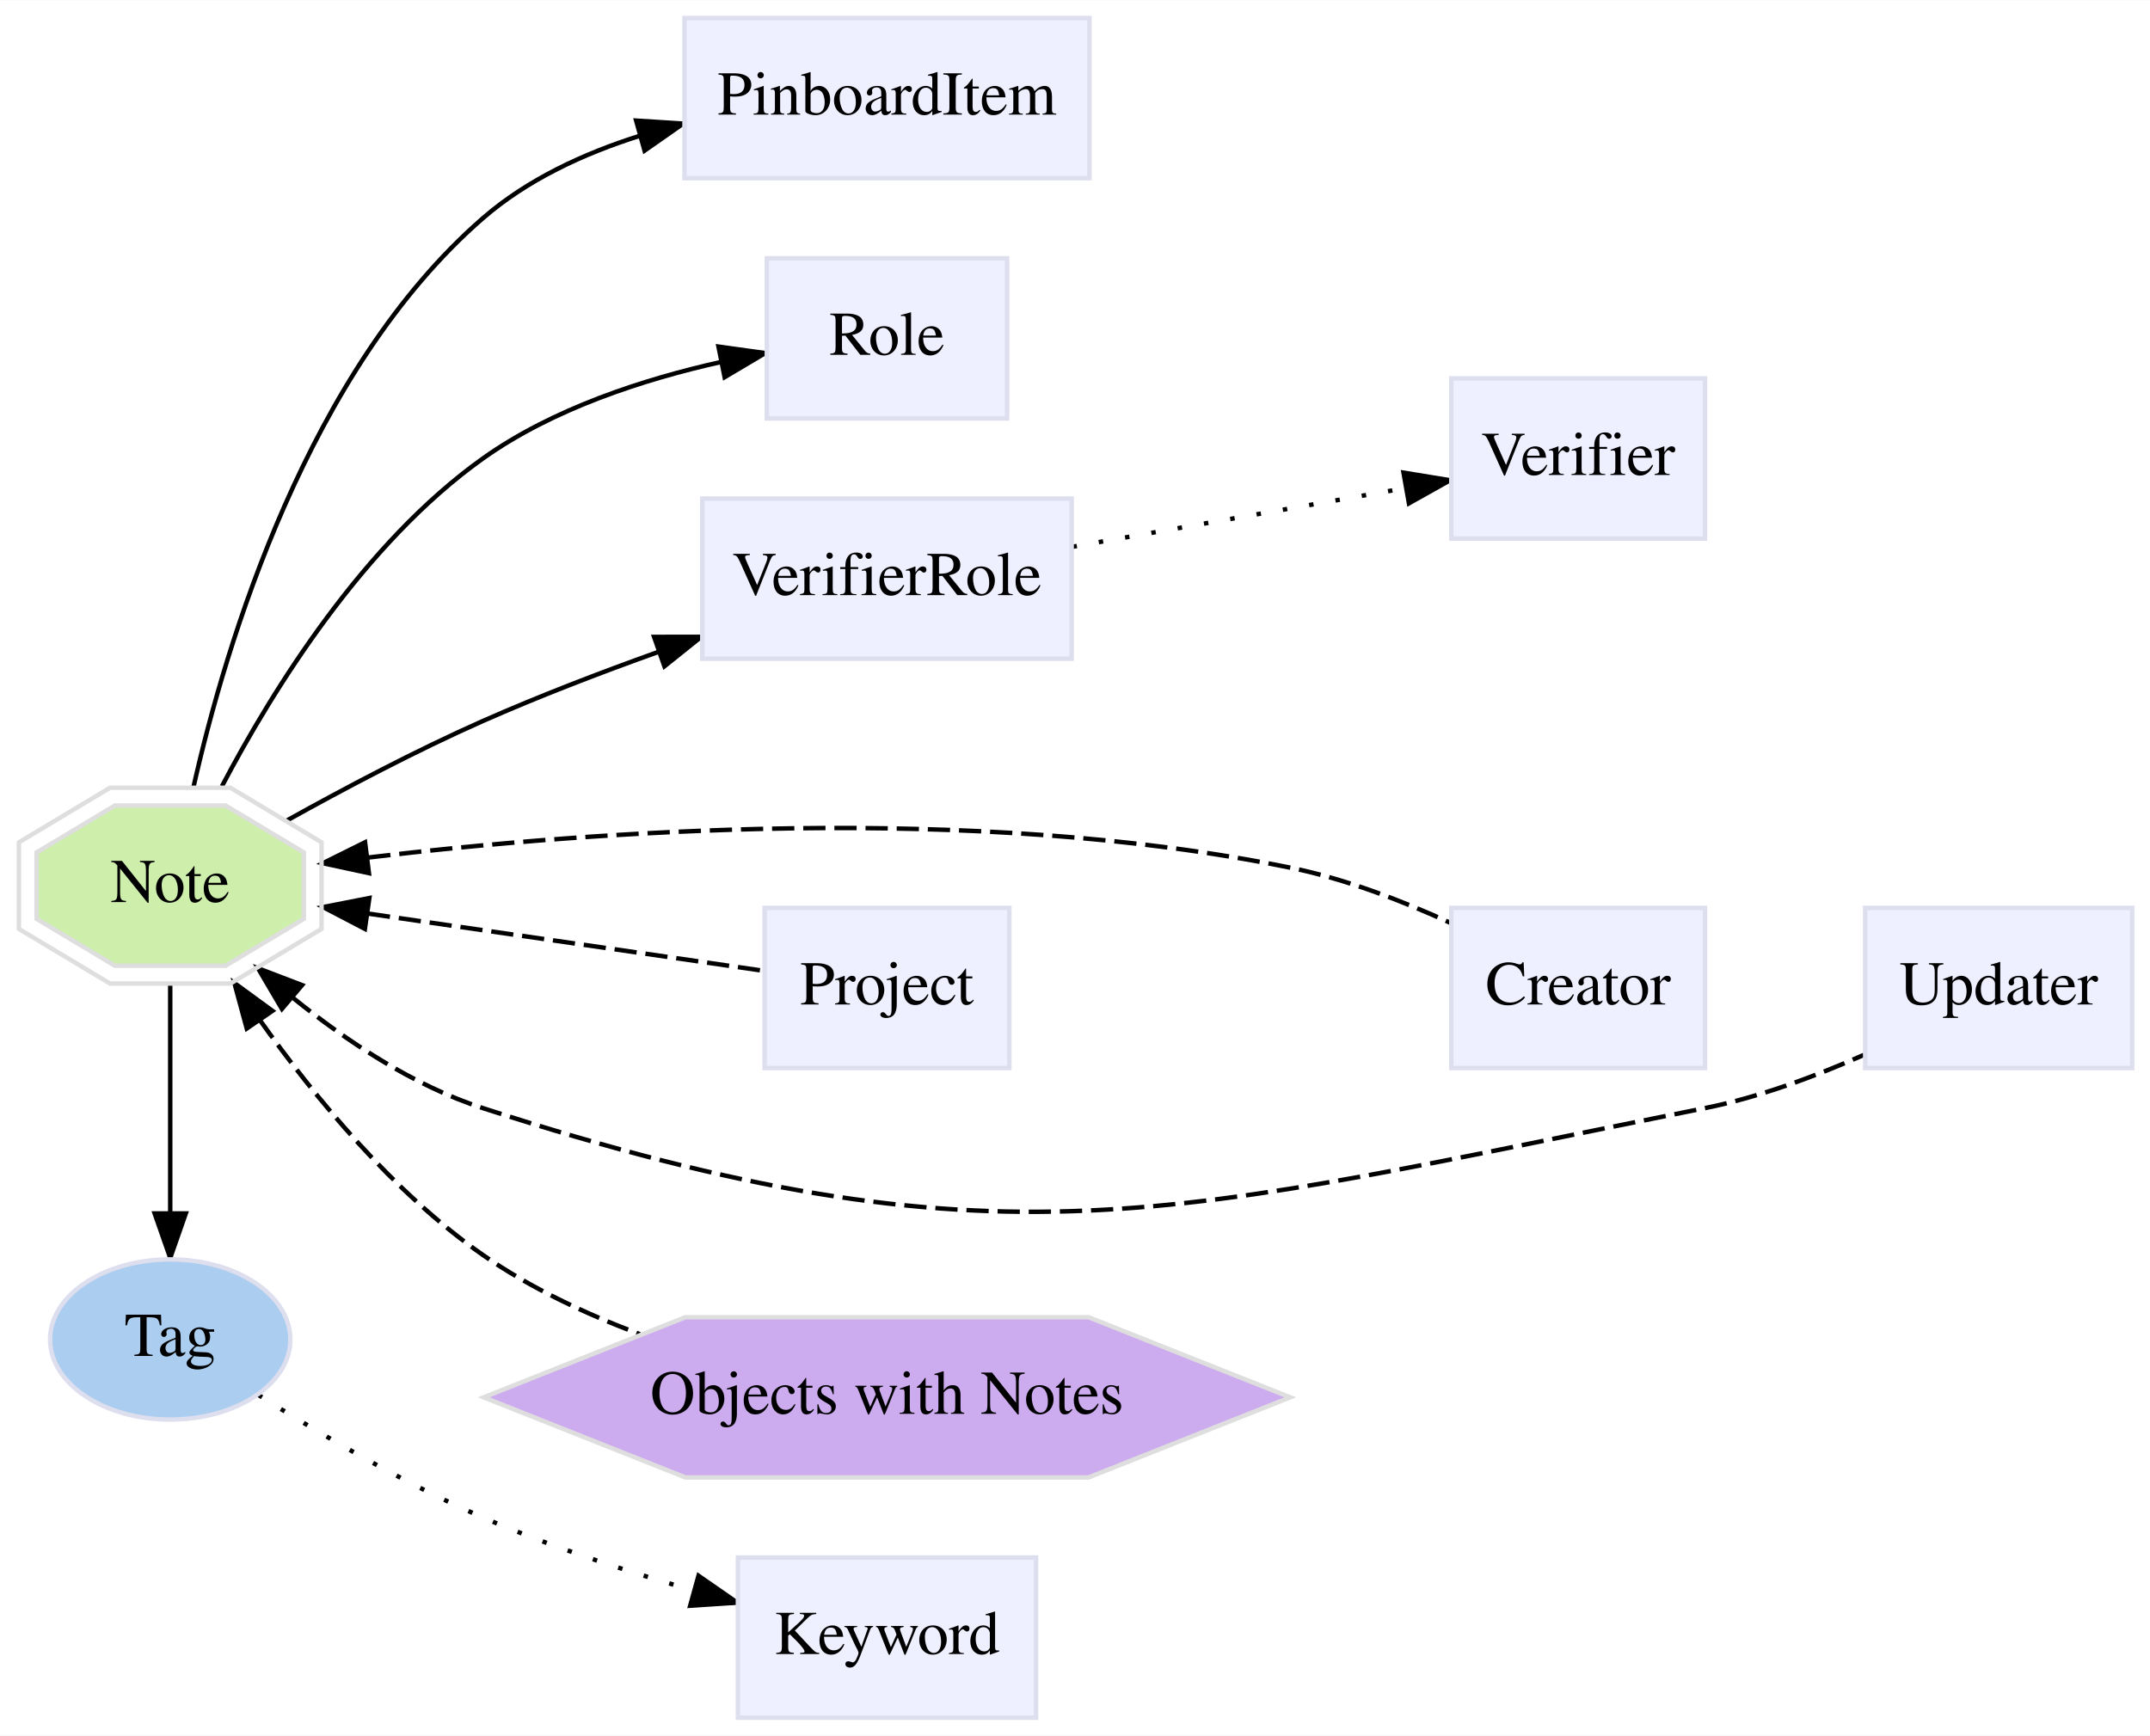
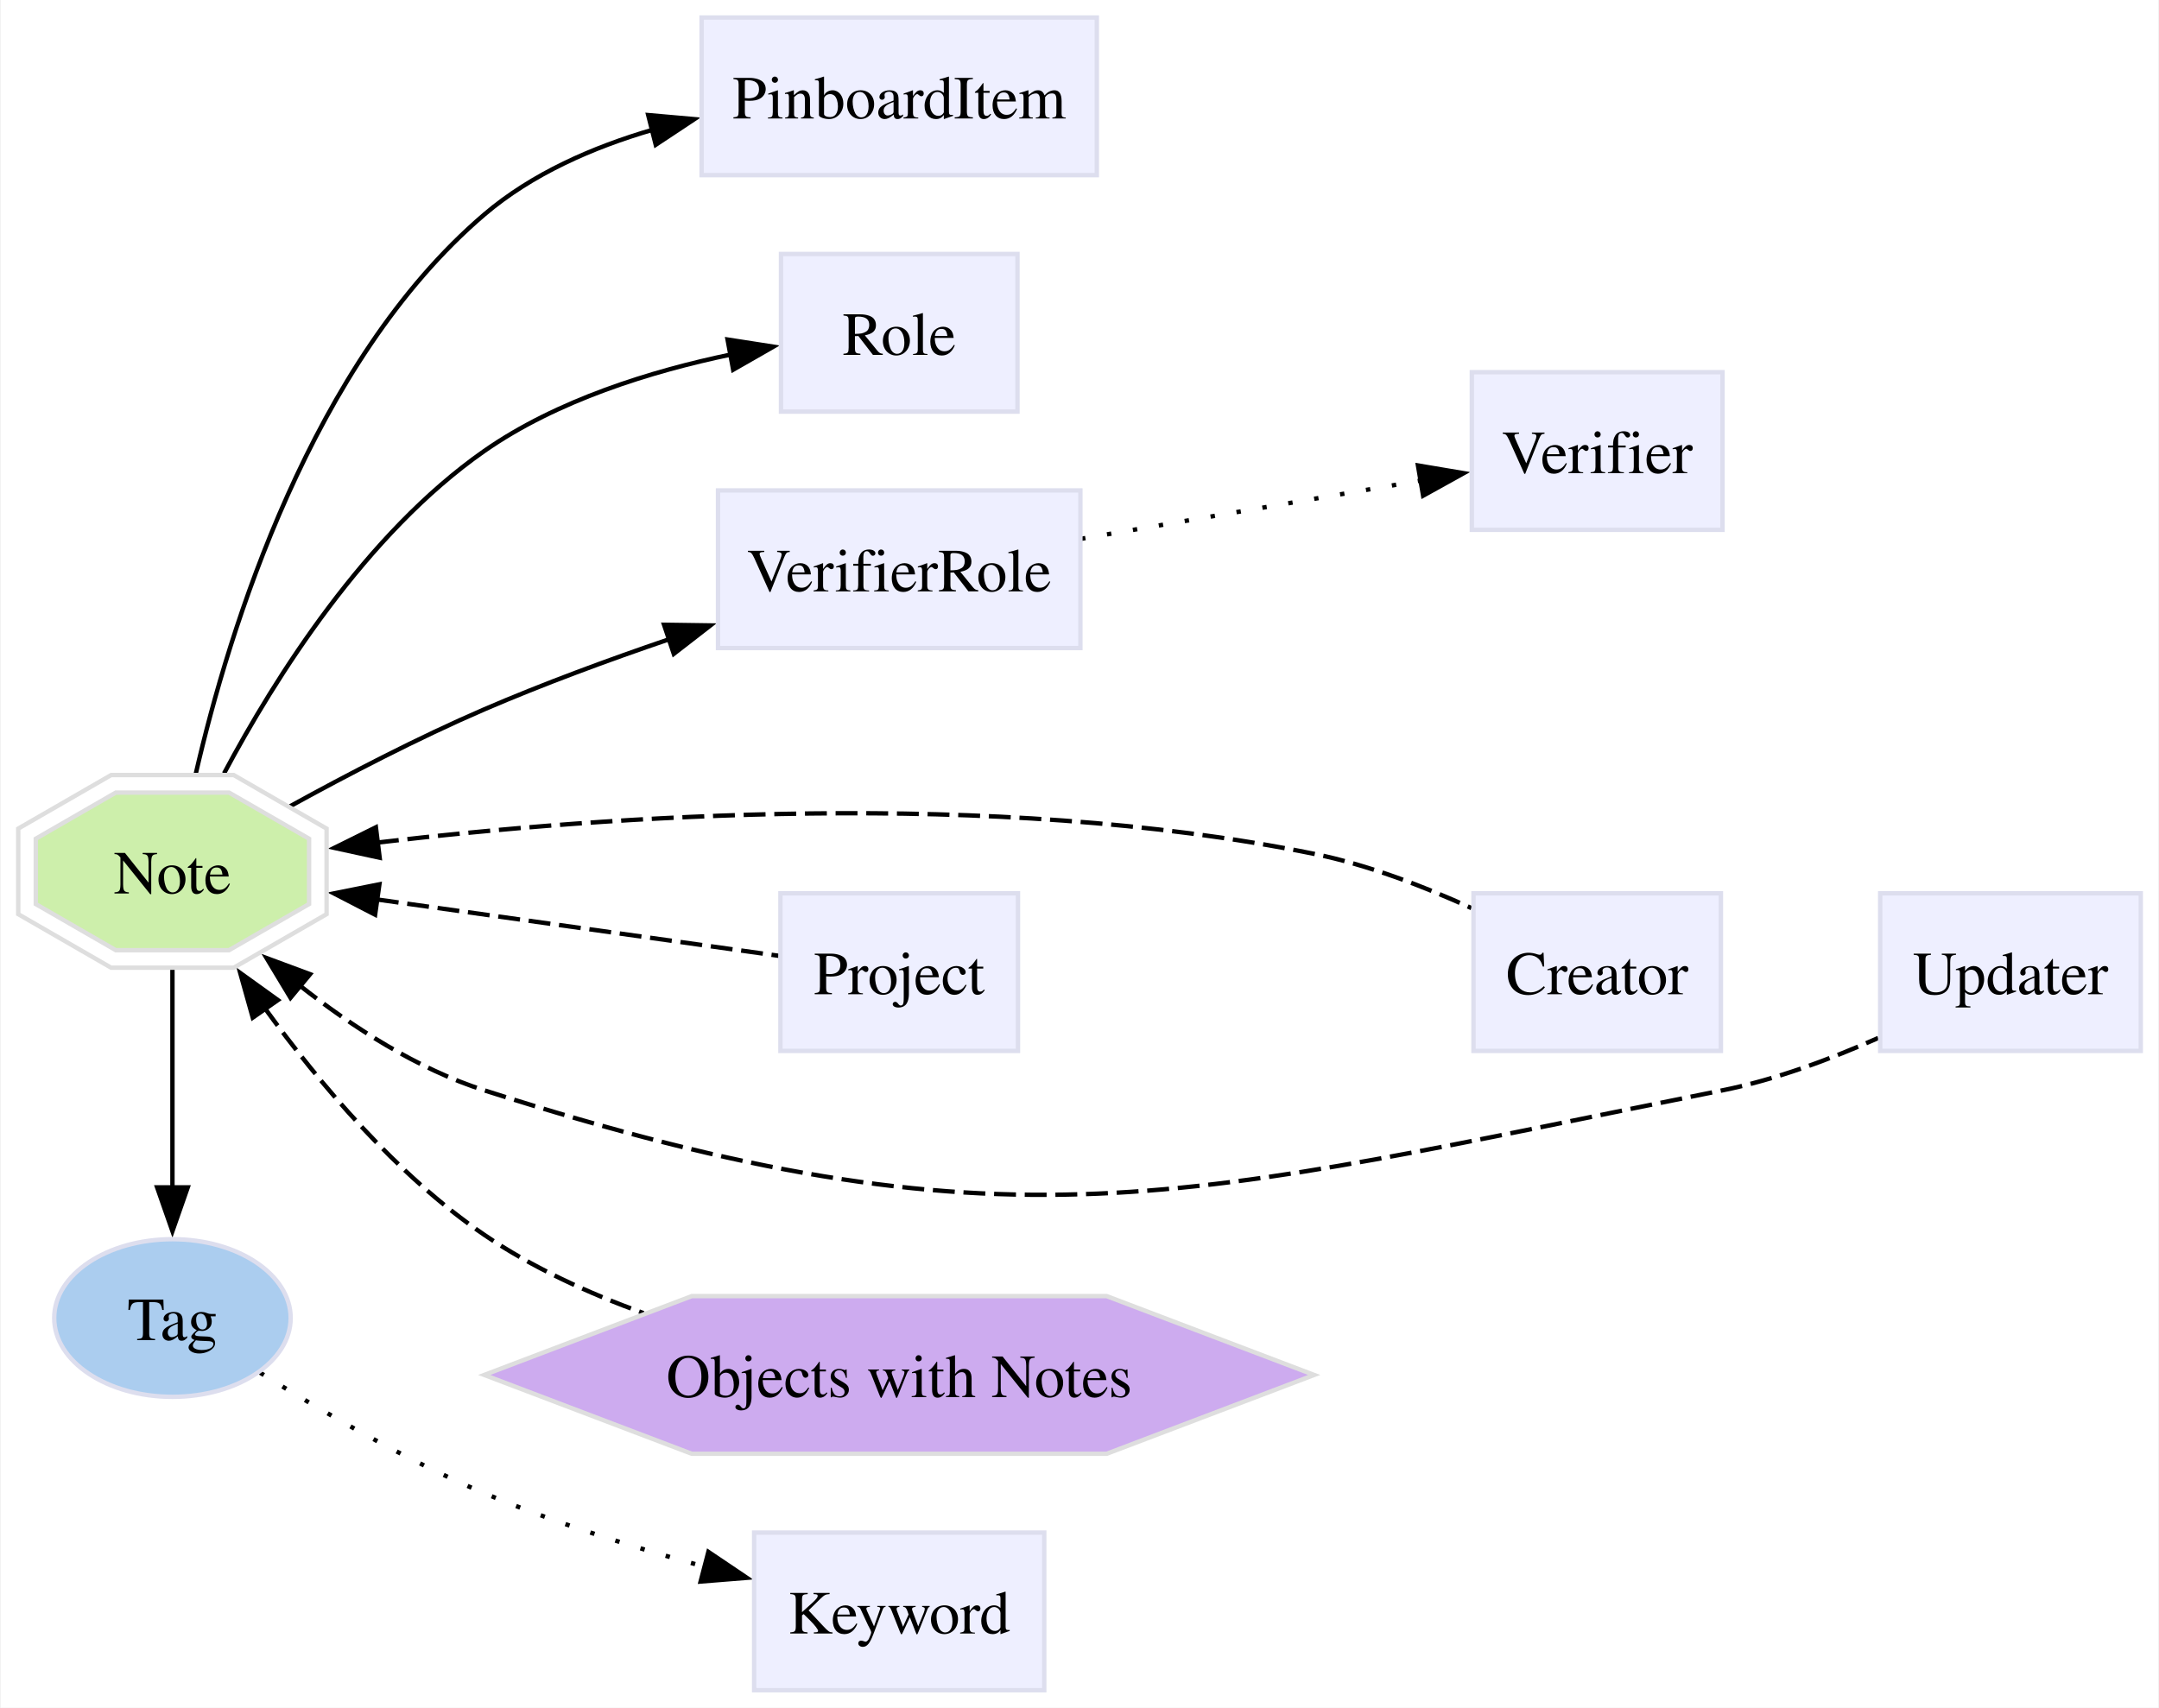
- <svg xmlns="http://www.w3.org/2000/svg" xmlns:xlink="http://www.w3.org/1999/xlink" width="483pt" height="390pt" viewBox="0.00 0.00 483.12 390.00">
+ <svg xmlns="http://www.w3.org/2000/svg" xmlns:xlink="http://www.w3.org/1999/xlink" width="493pt" height="390pt" viewBox="0.00 0.00 492.67 390.00">
  <g id="graph0" class="graph" transform="scale(1 1) rotate(0) translate(4 386)">
-     <polygon fill="white" stroke="transparent" points="-4,4 -4,-386 479.12,-386 479.12,4 -4,4" />
+     <polygon fill="white" stroke="none" points="-4,4 -4,-386 488.67,-386 488.67,4 -4,4" />
    <g id="edge4" class="edge">
-       <path fill="none" stroke="black" d="M34.25,-164.77C34.25,-147.65 34.25,-130.53 34.25,-113.41" />
-       <polygon fill="black" stroke="black" points="37.75,-113.33 34.25,-103.33 30.75,-113.33 37.75,-113.33" />
+       <path fill="none" stroke="black" d="M35.21,-164.77C35.21,-147.97 35.21,-131.17 35.21,-114.37" />
+       <polygon fill="black" stroke="black" points="38.71,-114.84 35.21,-104.84 31.71,-114.84 38.71,-114.84" />
    </g>
    <g id="edge2" class="edge">
-       <path fill="none" stroke="black" d="M39.45,-209.04C46.81,-241.73 65.2,-302.86 104.5,-337 114.49,-345.68 127.19,-351.57 139.87,-355.56" />
-       <polygon fill="black" stroke="black" points="138.95,-358.94 149.52,-358.27 140.84,-352.2 138.95,-358.94" />
+       <path fill="none" stroke="black" d="M40.56,-209.38C48.13,-242.22 66.84,-303.21 106.41,-337 117.29,-346.29 131.19,-352.38 144.94,-356.39" />
+       <polygon fill="black" stroke="black" points="143.85,-359.72 154.4,-358.79 145.57,-352.94 143.85,-359.72" />
    </g>
    <g id="edge3" class="edge">
-       <path fill="none" stroke="black" d="M45.86,-209.33C57.36,-231.19 77.72,-263.92 104.5,-283 120.24,-294.21 140.69,-300.83 158.1,-304.71" />
-       <polygon fill="black" stroke="black" points="157.45,-308.15 167.95,-306.69 158.83,-301.28 157.45,-308.15" />
+       <path fill="none" stroke="black" d="M47,-209.39C58.68,-231.31 79.33,-264.08 106.41,-283 123.01,-294.59 144.54,-301.25 162.79,-305.05" />
+       <polygon fill="black" stroke="black" points="161.97,-308.46 172.44,-306.83 163.25,-301.57 161.97,-308.46" />
    </g>
    <g id="edge5" class="edge">
-       <path fill="none" stroke="black" d="M60.45,-201.63C73.39,-208.84 89.54,-217.38 104.5,-224 117.05,-229.55 130.88,-234.86 143.85,-239.5" />
-       <polygon fill="black" stroke="black" points="142.98,-242.91 153.57,-242.92 145.3,-236.3 142.98,-242.91" />
+       <path fill="none" stroke="black" d="M62.07,-201.87C75.13,-209.06 91.36,-217.51 106.41,-224 119.87,-229.8 134.76,-235.29 148.64,-240.02" />
+       <polygon fill="black" stroke="black" points="147.47,-243.32 158.06,-243.17 149.69,-236.68 147.47,-243.32" />
    </g>
    <g id="edge7" class="edge">
-       <path fill="none" stroke="black" stroke-dasharray="5,2" d="M78.76,-193.32C129.21,-199.35 214.59,-205.58 286.12,-191 298.33,-188.51 311.1,-183.59 321.95,-178.62" />
-       <polygon fill="black" stroke="black" points="78.9,-189.81 68.54,-192.04 78.03,-196.75 78.9,-189.81" />
+       <path fill="none" stroke="black" stroke-dasharray="5,2" d="M81.91,-193.57C134.22,-199.74 222.18,-206 295.92,-191 308.15,-188.51 320.95,-183.59 331.83,-178.62" />
+       <polygon fill="black" stroke="black" points="82.53,-190.12 72.18,-192.37 81.67,-197.07 82.53,-190.12" />
    </g>
    <g id="edge9" class="edge">
-       <path fill="none" stroke="black" stroke-dasharray="5,2" d="M78.68,-180.72C107.1,-176.61 143.33,-171.37 167.59,-167.86" />
-       <polygon fill="black" stroke="black" points="77.99,-177.28 68.59,-182.18 78.99,-184.21 77.99,-177.28" />
+       <path fill="none" stroke="black" stroke-dasharray="5,2" d="M81.89,-180.59C111.45,-176.44 148.92,-171.19 173.67,-167.72" />
+       <polygon fill="black" stroke="black" points="81.49,-177.11 72.08,-181.97 82.47,-184.05 81.49,-177.11" />
    </g>
    <g id="edge10" class="edge">
-       <path fill="none" stroke="black" stroke-dasharray="5,2" d="M61.82,-161.79C73.88,-152.05 88.91,-142.04 104.5,-137 220.64,-99.46 259.42,-113.13 379.12,-137 391.22,-139.41 403.89,-144.13 414.8,-148.95" />
-       <polygon fill="black" stroke="black" points="59.35,-159.3 53.98,-168.43 63.88,-164.64 59.35,-159.3" />
+       <path fill="none" stroke="black" stroke-dasharray="5,2" d="M64.18,-161.01C76.24,-151.51 91.08,-141.9 106.41,-137 226.12,-98.73 265.95,-112.34 389.17,-137 401.24,-139.41 413.86,-144.13 424.72,-148.95" />
+       <polygon fill="black" stroke="black" points="62.17,-158.13 56.7,-167.21 66.64,-163.52 62.17,-158.13" />
    </g>
    <g id="edge8" class="edge">
-       <path fill="none" stroke="black" stroke-dasharray="5,2" d="M54.34,-156.86C66.77,-139.34 84.39,-118.02 104.5,-104 115.09,-96.62 127.57,-90.76 139.79,-86.19" />
-       <polygon fill="black" stroke="black" points="51.45,-154.89 48.67,-165.11 57.22,-158.86 51.45,-154.89" />
+       <path fill="none" stroke="black" stroke-dasharray="5,2" d="M56.27,-155.81C68.84,-138.45 86.42,-117.64 106.41,-104 117.35,-96.54 130.19,-90.67 142.8,-86.11" />
+       <polygon fill="black" stroke="black" points="53.55,-153.6 50.69,-163.8 59.29,-157.61 53.55,-153.6" />
    </g>
    <g id="edge1" class="edge">
-       <path fill="none" stroke="black" stroke-dasharray="1,5" d="M54.03,-72.55C67.62,-63.95 86.66,-52.71 104.5,-45 119.58,-38.48 136.72,-32.91 151.96,-28.55" />
-       <polygon fill="black" stroke="black" points="152.96,-31.9 161.66,-25.86 151.09,-25.16 152.96,-31.9" />
+       <path fill="none" stroke="black" stroke-dasharray="1,5" d="M55.24,-72.51C69.02,-63.88 88.32,-52.63 106.41,-45 122.52,-38.21 140.87,-32.5 157.05,-28.12" />
+       <polygon fill="black" stroke="black" points="157.59,-31.59 166.38,-25.67 155.82,-24.82 157.59,-31.59" />
    </g>
    <g id="edge6" class="edge">
-       <path fill="none" stroke="black" stroke-dasharray="1,5" d="M236.99,-263.16C260.22,-267.26 289.16,-272.35 311.88,-276.35" />
-       <polygon fill="black" stroke="black" points="311.38,-279.82 321.84,-278.11 312.6,-272.93 311.38,-279.82" />
+       <path fill="none" stroke="black" stroke-dasharray="1,5" d="M242.7,-262.95C266.65,-267.06 296.82,-272.24 320.51,-276.3" />
+       <polygon fill="black" stroke="black" points="319.62,-279.7 330.07,-277.94 320.8,-272.8 319.62,-279.7" />
    </g>
    <g id="node1" class="node">
      <g id="a_node1">
        <a xlink:href="/develop/Data/models.html#note" xlink:title="Note" target="_top">
-           <polygon fill="#cdefab" stroke="#dedede" points="64.28,-179.54 64.28,-194.46 46.69,-205 21.81,-205 4.22,-194.46 4.22,-179.54 21.81,-169 46.69,-169 64.28,-179.54" />
-           <polygon fill="none" stroke="#dedede" points="68.25,-177.27 68.25,-196.73 47.78,-209 20.72,-209 0.25,-196.73 0.25,-177.27 20.72,-165 47.78,-165 68.25,-177.27" />
-           <text text-anchor="middle" x="34.25" y="-183.3" font-family="Times,serif" font-size="14.00">Note</text>
+           <polygon fill="#cdefab" stroke="#dedede" points="66.41,-179.54 66.41,-194.46 48.13,-205 22.28,-205 4,-194.46 4,-179.54 22.28,-169 48.13,-169 66.41,-179.54" />
+           <polygon fill="none" stroke="#dedede" points="70.41,-177.23 70.41,-196.77 49.2,-209 21.21,-209 0,-196.77 0,-177.23 21.21,-165 49.2,-165 70.41,-177.23" />
+           <text text-anchor="middle" x="35.21" y="-181.95" font-family="Times,serif" font-size="14.00">Note</text>
        </a>
      </g>
    </g>
    <g id="node2" class="node">
      <g id="a_node2">
        <a xlink:href="/develop/Data/models.html#tag" xlink:title="Tag" target="_top">
-           <ellipse fill="#abcdef" stroke="#dddeee" cx="34.25" cy="-85" rx="27" ry="18" />
-           <text text-anchor="middle" x="34.25" y="-81.3" font-family="Times,serif" font-size="14.00">Tag</text>
+           <ellipse fill="#abcdef" stroke="#dddeee" cx="35.21" cy="-85" rx="27" ry="18" />
+           <text text-anchor="middle" x="35.21" y="-79.95" font-family="Times,serif" font-size="14.00">Tag</text>
        </a>
      </g>
    </g>
    <g id="node3" class="node">
      <g id="a_node3">
        <a xlink:href="/develop/Data/models.html#keyword" xlink:title="Keyword" target="_top">
-           <polygon fill="#eeefff" stroke="#dddeee" points="228.81,-36 161.81,-36 161.81,0 228.81,0 228.81,-36" />
-           <text text-anchor="middle" x="195.31" y="-14.3" font-family="Times,serif" font-size="14.00">Keyword</text>
+           <polygon fill="#eeefff" stroke="#dddeee" points="234.29,-36 168.04,-36 168.04,0 234.29,0 234.29,-36" />
+           <text text-anchor="middle" x="201.17" y="-12.95" font-family="Times,serif" font-size="14.00">Keyword</text>
        </a>
      </g>
    </g>
    <g id="node4" class="node">
      <g id="a_node4">
        <a xlink:href="/develop/Data/models.html#pinboard-item" xlink:title="PinboardItem" target="_top">
-           <polygon fill="#eeefff" stroke="#dddeee" points="240.81,-382 149.81,-382 149.81,-346 240.81,-346 240.81,-382" />
-           <text text-anchor="middle" x="195.31" y="-360.3" font-family="Times,serif" font-size="14.00">PinboardItem</text>
+           <polygon fill="#eeefff" stroke="#dddeee" points="246.29,-382 156.04,-382 156.04,-346 246.29,-346 246.29,-382" />
+           <text text-anchor="middle" x="201.17" y="-358.95" font-family="Times,serif" font-size="14.00">PinboardItem</text>
        </a>
      </g>
    </g>
    <g id="node5" class="node">
      <g id="a_node5">
        <a xlink:href="/develop/Data/models.html#role" xlink:title="Role" target="_top">
-           <polygon fill="#eeefff" stroke="#dddeee" points="222.31,-328 168.31,-328 168.31,-292 222.31,-292 222.31,-328" />
-           <text text-anchor="middle" x="195.31" y="-306.3" font-family="Times,serif" font-size="14.00">Role</text>
+           <polygon fill="#eeefff" stroke="#dddeee" points="228.17,-328 174.17,-328 174.17,-292 228.17,-292 228.17,-328" />
+           <text text-anchor="middle" x="201.17" y="-304.95" font-family="Times,serif" font-size="14.00">Role</text>
        </a>
      </g>
    </g>
    <g id="node6" class="node">
      <g id="a_node6">
        <a xlink:href="/develop/Data/models.html#verifier-role" xlink:title="VerifierRole" target="_top">
-           <polygon fill="#eeefff" stroke="#dddeee" points="236.81,-274 153.81,-274 153.81,-238 236.81,-238 236.81,-274" />
-           <text text-anchor="middle" x="195.31" y="-252.3" font-family="Times,serif" font-size="14.00">VerifierRole</text>
+           <polygon fill="#eeefff" stroke="#dddeee" points="242.54,-274 159.79,-274 159.79,-238 242.54,-238 242.54,-274" />
+           <text text-anchor="middle" x="201.17" y="-250.95" font-family="Times,serif" font-size="14.00">VerifierRole</text>
        </a>
      </g>
    </g>
    <g id="node7" class="node">
      <g id="a_node7">
        <a xlink:href="/develop/Data/models.html#verifier" xlink:title="Verifier" target="_top">
-           <polygon fill="#eeefff" stroke="#dddeee" points="379.12,-301 322.12,-301 322.12,-265 379.12,-265 379.12,-301" />
-           <text text-anchor="middle" x="350.62" y="-279.3" font-family="Times,serif" font-size="14.00">Verifier</text>
+           <polygon fill="#eeefff" stroke="#dddeee" points="389.17,-301 331.92,-301 331.92,-265 389.17,-265 389.17,-301" />
+           <text text-anchor="middle" x="360.55" y="-277.95" font-family="Times,serif" font-size="14.00">Verifier</text>
        </a>
      </g>
    </g>
    <g id="node8" class="node">
      <g id="a_node8">
        <a xlink:href="/develop/Data/models.html#creator" xlink:title="Creator" target="_top">
-           <polygon fill="#eeefff" stroke="#dddeee" points="379.12,-182 322.12,-182 322.12,-146 379.12,-146 379.12,-182" />
-           <text text-anchor="middle" x="350.62" y="-160.3" font-family="Times,serif" font-size="14.00">Creator</text>
+           <polygon fill="#eeefff" stroke="#dddeee" points="388.8,-182 332.3,-182 332.3,-146 388.8,-146 388.8,-182" />
+           <text text-anchor="middle" x="360.55" y="-158.95" font-family="Times,serif" font-size="14.00">Creator</text>
        </a>
      </g>
    </g>
    <g id="node9" class="node">
      <g id="a_node9">
        <a xlink:href="/develop/Data/models.html#project" xlink:title="Project" target="_top">
-           <polygon fill="#eeefff" stroke="#dddeee" points="222.81,-182 167.81,-182 167.81,-146 222.81,-146 222.81,-182" />
-           <text text-anchor="middle" x="195.31" y="-160.3" font-family="Times,serif" font-size="14.00">Project</text>
+           <polygon fill="#eeefff" stroke="#dddeee" points="228.29,-182 174.04,-182 174.04,-146 228.29,-146 228.29,-182" />
+           <text text-anchor="middle" x="201.17" y="-158.95" font-family="Times,serif" font-size="14.00">Project</text>
        </a>
      </g>
    </g>
    <g id="node10" class="node">
      <g id="a_node10">
        <a xlink:href="/develop/Data/models.html#updater" xlink:title="Updater" target="_top">
-           <polygon fill="#eeefff" stroke="#dddeee" points="475.12,-182 415.12,-182 415.12,-146 475.12,-146 475.12,-182" />
-           <text text-anchor="middle" x="445.12" y="-160.3" font-family="Times,serif" font-size="14.00">Updater</text>
+           <polygon fill="#eeefff" stroke="#dddeee" points="484.67,-182 425.17,-182 425.17,-146 484.67,-146 484.67,-182" />
+           <text text-anchor="middle" x="454.92" y="-158.95" font-family="Times,serif" font-size="14.00">Updater</text>
        </a>
      </g>
    </g>
    <g id="node11" class="node">
      <g id="a_node11">
        <a xlink:href="/develop/Data/models.html#objects with note" xlink:title="Objects with Notes" target="_top">
-           <polygon fill="#cdabef" stroke="#dedede" points="285.93,-72 240.62,-90 150,-90 104.69,-72 150,-54 240.62,-54 285.93,-72" />
-           <text text-anchor="middle" x="195.31" y="-68.3" font-family="Times,serif" font-size="14.00">Objects with Notes</text>
+           <polygon fill="#cdabef" stroke="#dedede" points="295.92,-72 248.55,-90 153.79,-90 106.41,-72 153.79,-54 248.55,-54 295.92,-72" />
+           <text text-anchor="middle" x="201.17" y="-66.95" font-family="Times,serif" font-size="14.00">Objects with Notes</text>
        </a>
      </g>
    </g>
  </g>
</svg>
